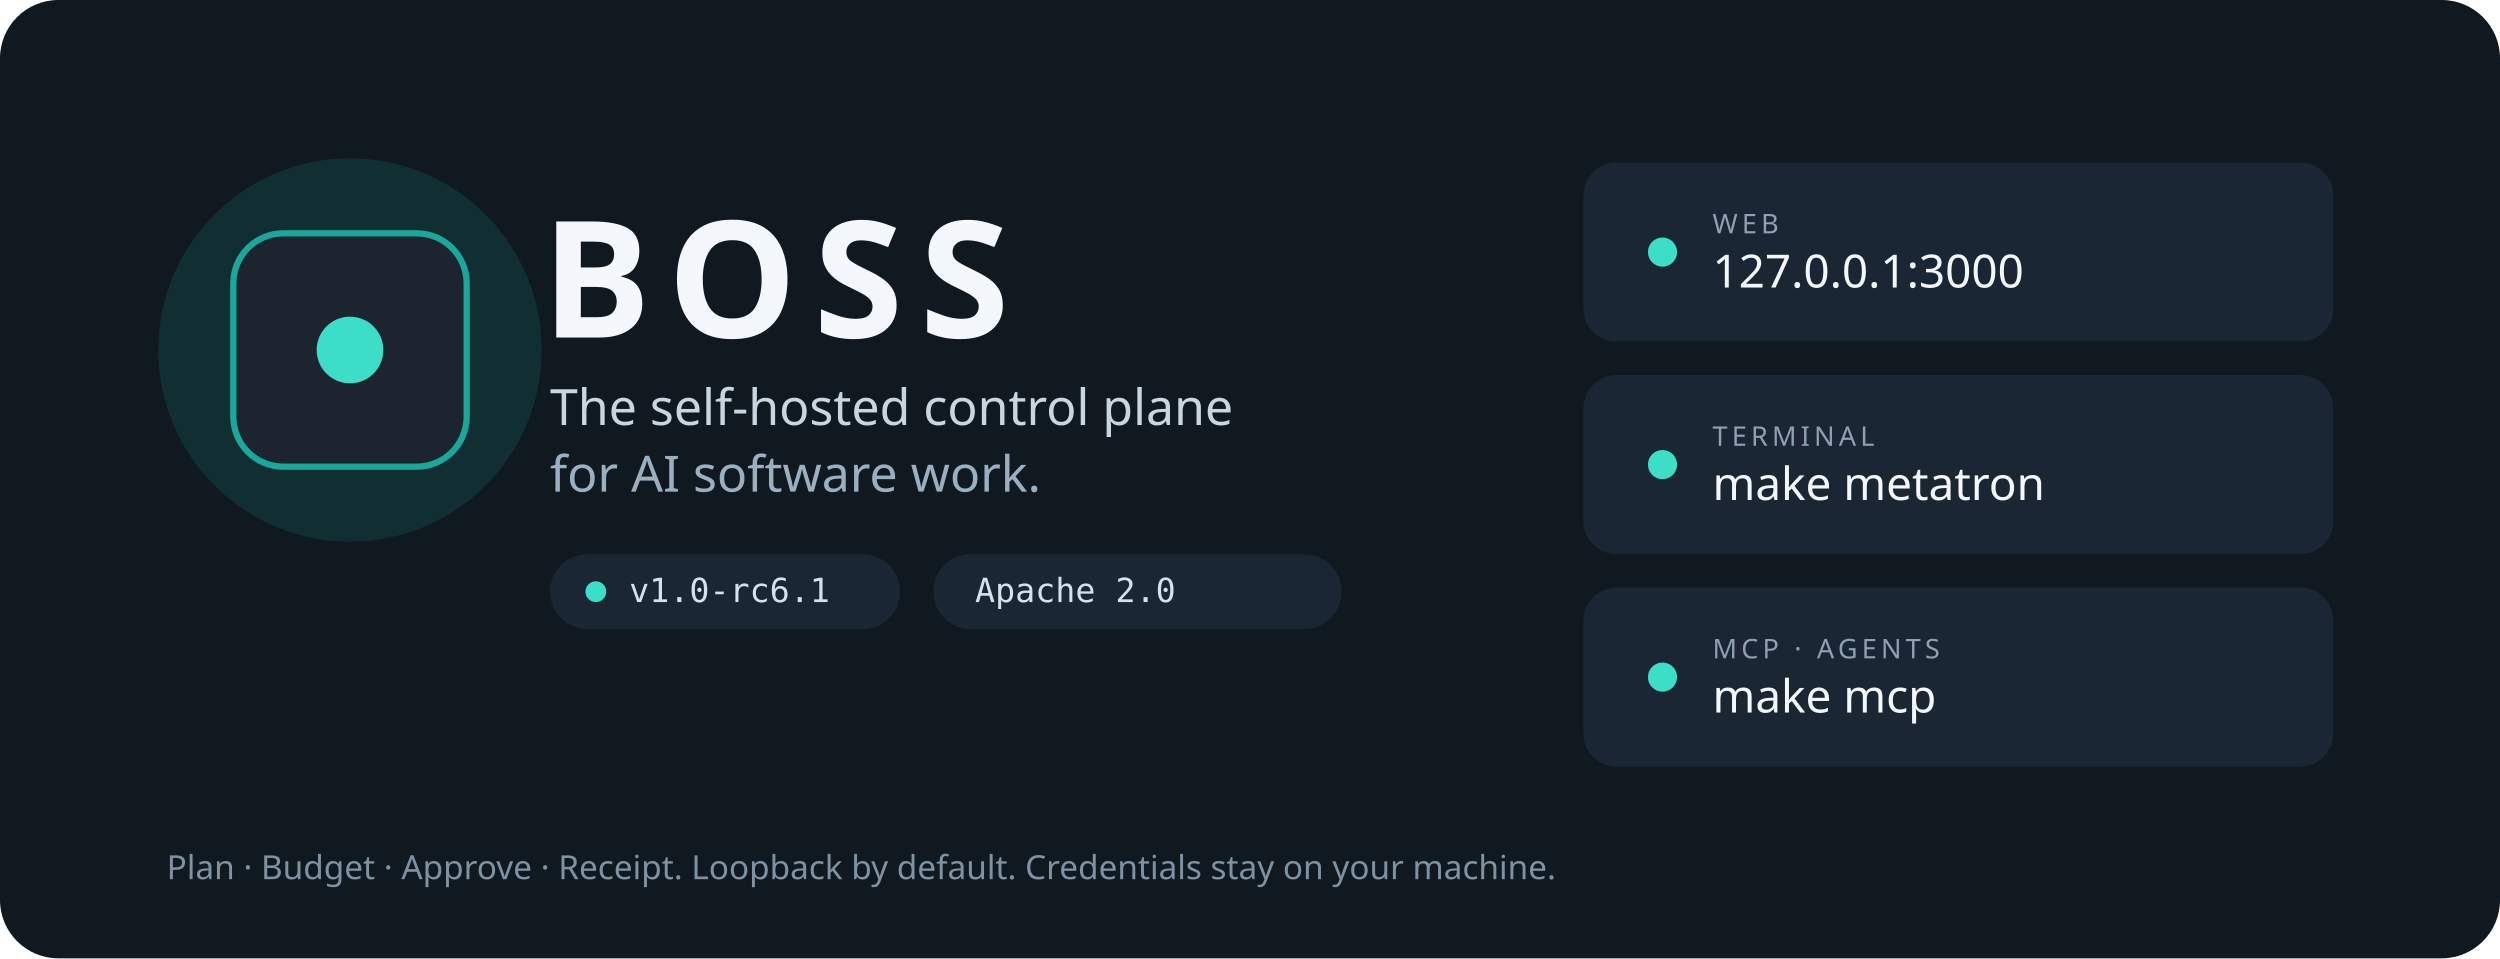
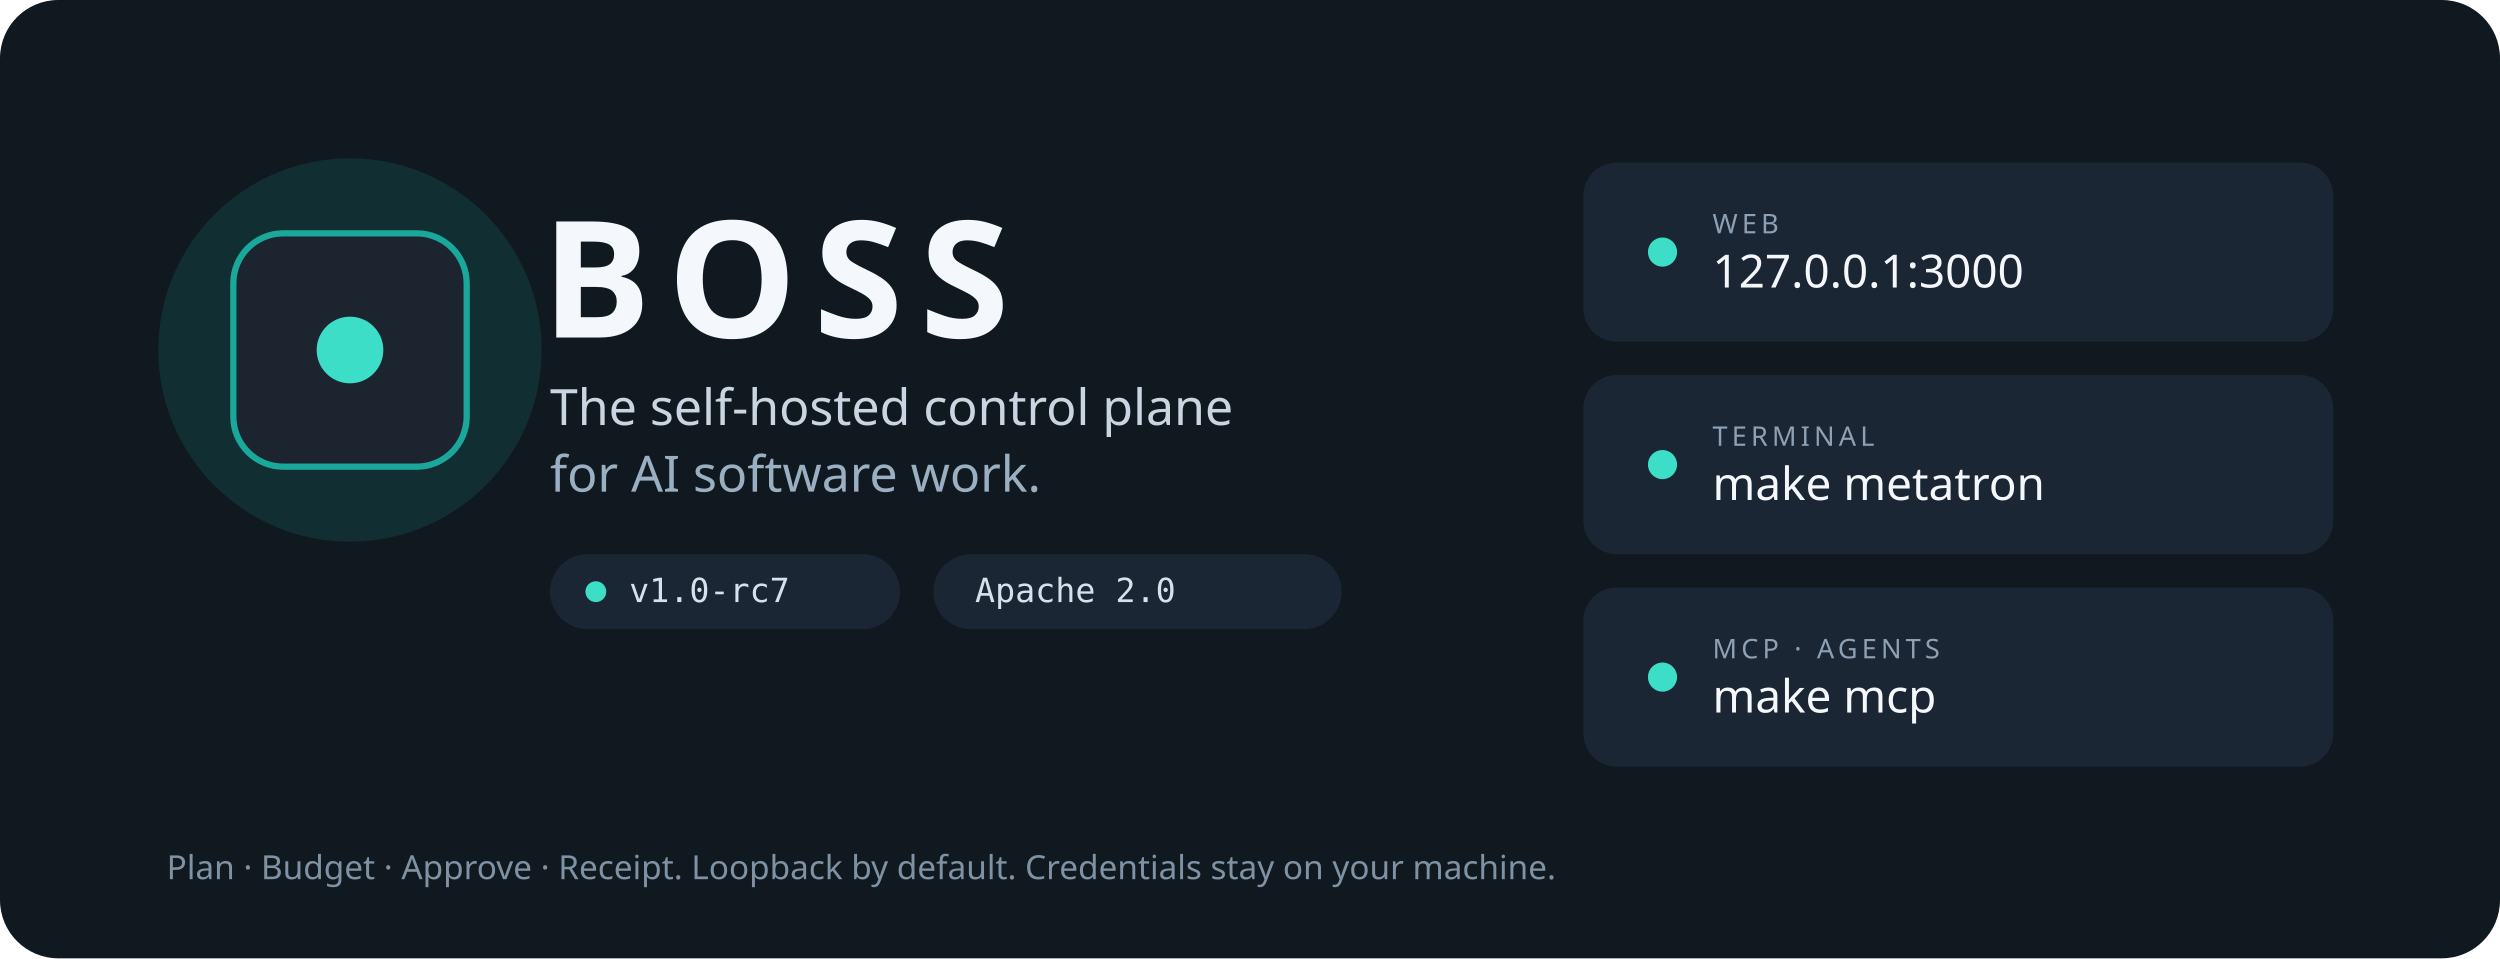
<svg xmlns="http://www.w3.org/2000/svg" viewBox="0 0 1200 460" role="img" aria-label="BOSS: the self-hosted control plane for AI software work. Release v1.0-rc6.">
  <rect width="1200" height="460" rx="28" fill="#101820" />
  <circle cx="168" cy="168" r="92" fill="#1aa89a" opacity="0.16" />
  <rect x="112" y="112" width="112" height="112" rx="24" fill="#1c2430" stroke="#1aa89a" stroke-width="3" />
  <circle cx="168" cy="168" r="16" fill="#3ddec8" />
  <text x="260" y="162" fill="#f4f7fb" font-family="Avenir Next, Segoe UI, sans-serif" font-size="78" font-weight="650" letter-spacing="8">BOSS</text>
  <text x="264" y="204" fill="#c9d6e2" font-family="Avenir Next, Segoe UI, sans-serif" font-size="24">The self-hosted control plane</text>
  <text x="264" y="236" fill="#9aafc2" font-family="Avenir Next, Segoe UI, sans-serif" font-size="24">for AI software work.</text>
  <g font-family="SFMono-Regular, ui-monospace, Menlo, monospace" font-size="16">
    <rect x="264" y="266" width="168" height="36" rx="18" fill="#1a2633" />
    <circle cx="286" cy="284" r="5" fill="#3ddec8" />
-     <text x="302" y="289" fill="#d5e2ec">v1.0-rc6.1</text>
+     <text x="302" y="289" fill="#d5e2ec">v1.0-rc7</text>
    <rect x="448" y="266" width="196" height="36" rx="18" fill="#1a2633" />
    <text x="468" y="289" fill="#d5e2ec">Apache 2.0</text>
  </g>
  <g font-family="Avenir Next, Segoe UI, sans-serif">
    <rect x="760" y="78" width="360" height="86" rx="16" fill="#1a2633" />
    <circle cx="798" cy="121" r="7" fill="#3ddec8" />
    <text x="822" y="112" fill="#8ea0b3" font-size="13" letter-spacing="2">WEB</text>
    <text x="822" y="138" fill="#f4f7fb" font-size="22">127.0.0.1:3000</text>
    <rect x="760" y="180" width="360" height="86" rx="16" fill="#1a2633" />
    <circle cx="798" cy="223" r="7" fill="#3ddec8" />
    <text x="822" y="214" fill="#8ea0b3" font-size="13" letter-spacing="2">TERMINAL</text>
    <text x="822" y="240" fill="#f4f7fb" font-size="22">make metatron</text>
    <rect x="760" y="282" width="360" height="86" rx="16" fill="#1a2633" />
    <circle cx="798" cy="325" r="7" fill="#3ddec8" />
    <text x="822" y="316" fill="#8ea0b3" font-size="13" letter-spacing="2">MCP · AGENTS</text>
    <text x="822" y="342" fill="#f4f7fb" font-size="22">make mcp</text>
  </g>
  <text x="80" y="422" fill="#7e92a4" font-family="Avenir Next, Segoe UI, sans-serif" font-size="16">Plan · Budget · Approve · Receipt.  Loopback by default. Credentials stay on your machine.</text>
</svg>
